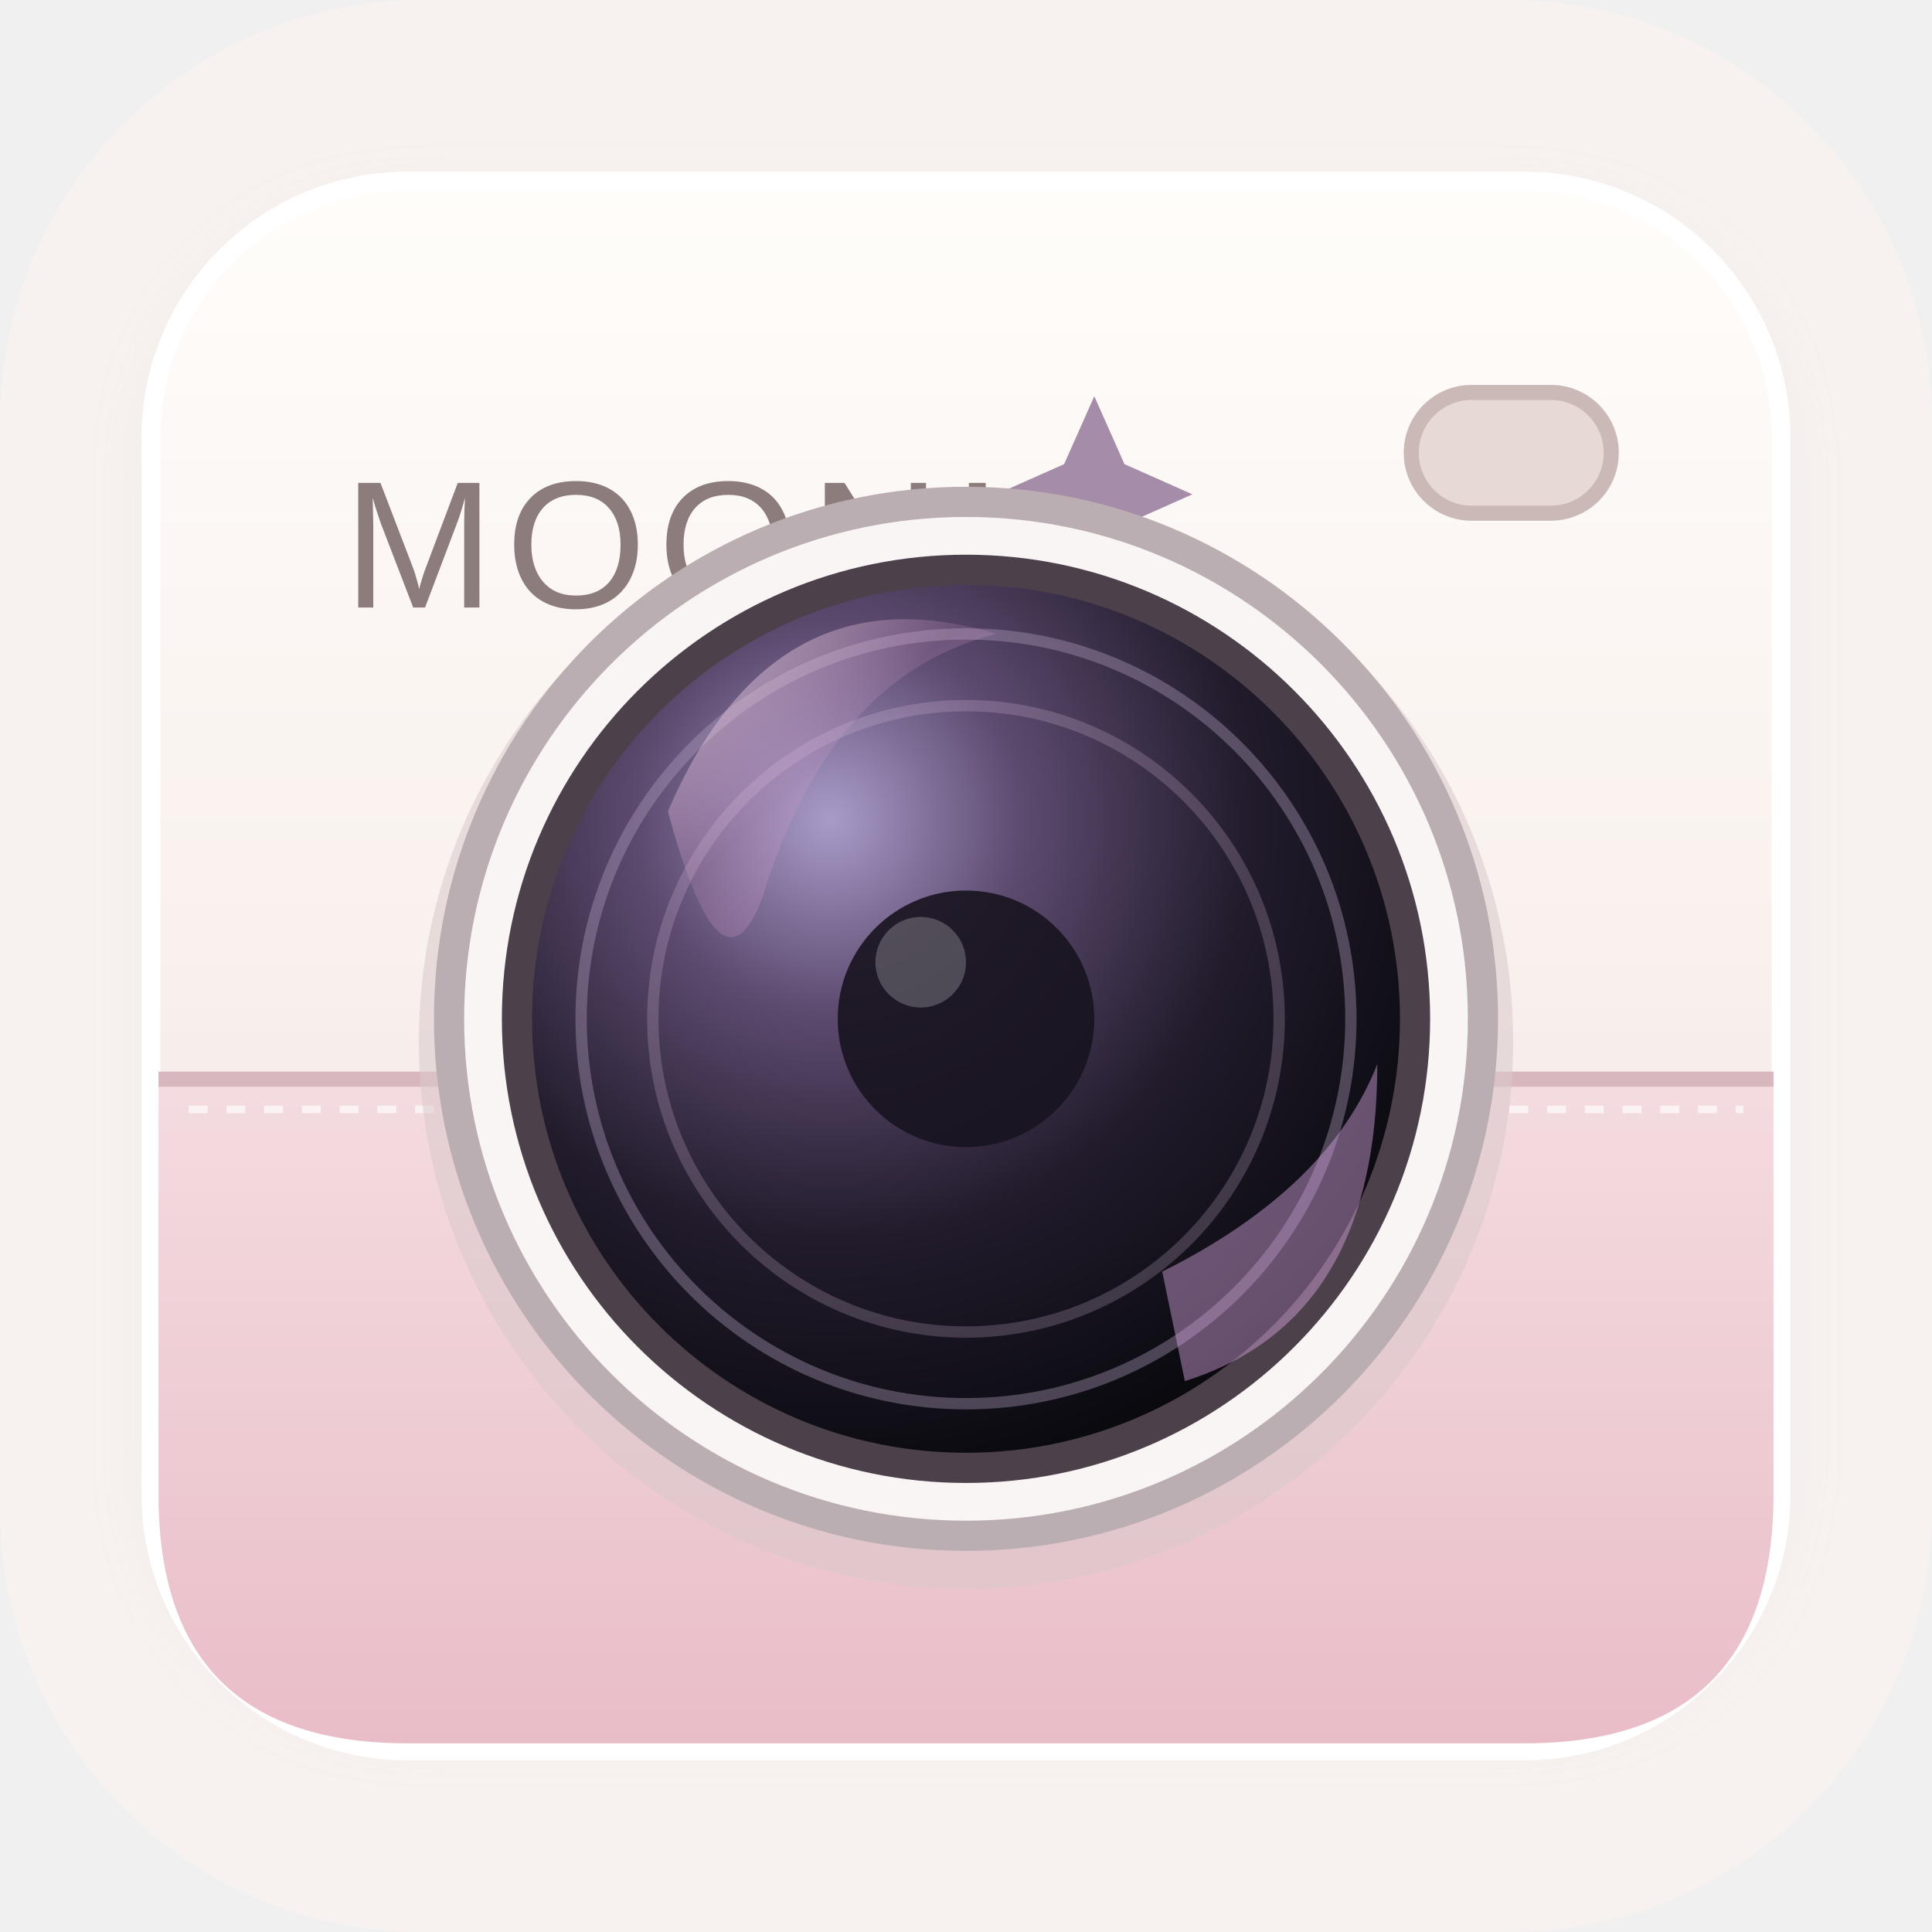
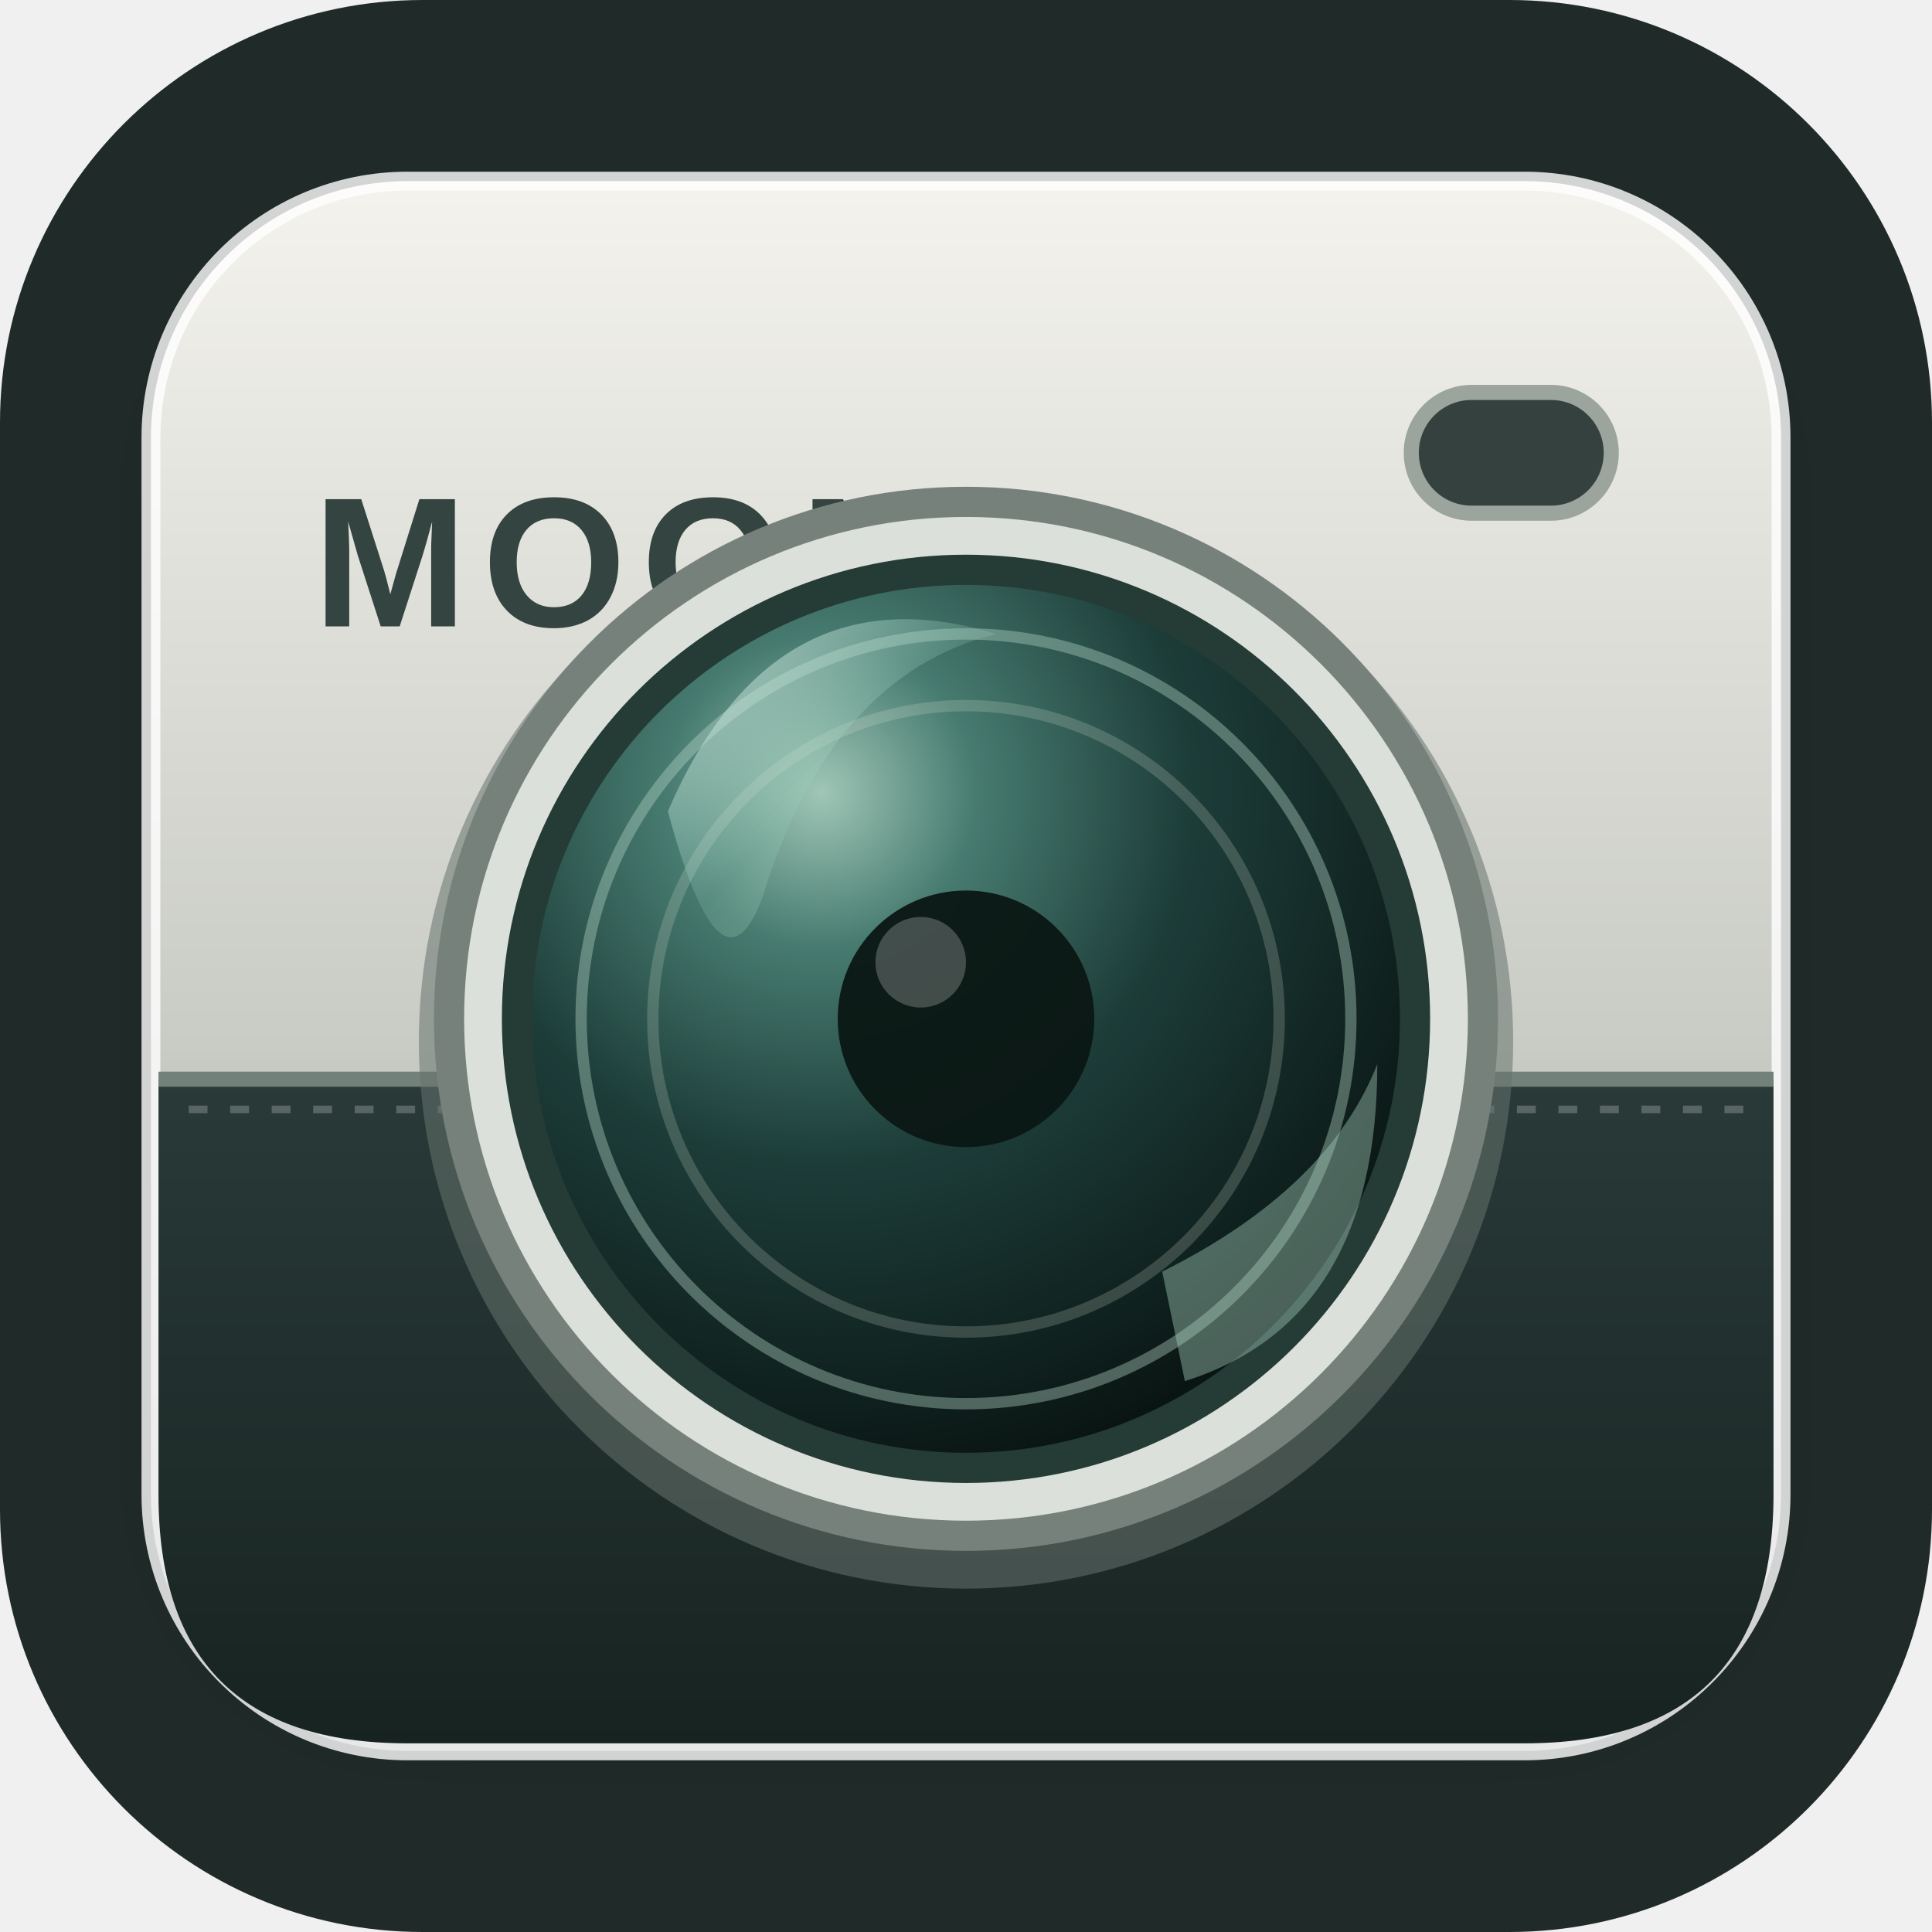
<svg xmlns="http://www.w3.org/2000/svg" viewBox="0 0 512 512">
  <defs>
-     <linearGradient id="body" x2="0" y2="1">
-       <stop stop-color="#fffdfa" />
-       <stop offset=".52" stop-color="#f8f0ed" />
-       <stop offset="1" stop-color="#edcbd2" />
+     <linearGradient id="shell" x2="0" y2="1">
+       <stop stop-color="#f4f3ee" />
+       <stop offset=".55" stop-color="#c9cbc5" />
+       <stop offset="1" stop-color="#858d89" />
    </linearGradient>
-     <linearGradient id="leather" x2="0" y2="1">
-       <stop stop-color="#f4dce0" />
-       <stop offset="1" stop-color="#e9bdc8" />
+     <linearGradient id="panel" x2="0" y2="1">
+       <stop stop-color="#293a38" />
+       <stop offset="1" stop-color="#172321" />
    </linearGradient>
-     <radialGradient id="glass" cx="35%" cy="28%" r="75%">
-       <stop stop-color="#a99bc9" />
-       <stop offset=".28" stop-color="#5d4b70" />
-       <stop offset=".62" stop-color="#211b2b" />
-       <stop offset="1" stop-color="#09090e" />
+     <radialGradient id="glass" cx="34%" cy="25%" r="78%">
+       <stop stop-color="#9fc6b6" />
+       <stop offset=".22" stop-color="#477b70" />
+       <stop offset=".52" stop-color="#1d3d39" />
+       <stop offset="1" stop-color="#091412" />
    </radialGradient>
-     <linearGradient id="shine" x2="1" y2="1">
-       <stop stop-color="#fff" stop-opacity=".85" />
-       <stop offset=".45" stop-color="#e9a9d4" stop-opacity=".2" />
-       <stop offset="1" stop-color="#8e75ba" stop-opacity=".7" />
+     <linearGradient id="glint" x2="1" y2="1">
+       <stop stop-color="#fff" stop-opacity=".9" />
+       <stop offset=".5" stop-color="#9bd4c0" stop-opacity=".25" />
+       <stop offset="1" stop-color="#d5c49c" stop-opacity=".6" />
    </linearGradient>
    <filter id="shadow" x="-30%" y="-30%" width="160%" height="160%">
-       <feGaussianBlur stdDeviation="9" />
+       <feGaussianBlur stdDeviation="10" />
    </filter>
  </defs>
-   <rect width="512" height="512" rx="112" fill="#f7f2ef" />
-   <rect x="44" y="58" width="424" height="396" rx="66" fill="#c9b7b5" opacity=".25" filter="url(#shadow)" />
-   <rect x="40" y="48" width="432" height="416" rx="68" fill="url(#body)" stroke="#fff" stroke-width="5" />
-   <path d="M42 285H470V396Q470 462 404 462H108Q42 462 42 396Z" fill="url(#leather)" />
-   <path d="M42 286H470" stroke="#d9b7be" stroke-width="4" />
-   <path d="M50 294H462" stroke="#fff" stroke-opacity=".65" stroke-width="2" stroke-dasharray="5 5" />
-   <text x="91" y="161" fill="#8c7c7c" font-family="Arial,sans-serif" font-size="48" letter-spacing="3">MOONI</text>
-   <path d="M290 105l8 18 18 8-18 8-8 18-8-18-18-8 18-8z" fill="#a58da9" />
-   <rect x="374" y="104" width="53" height="32" rx="16" fill="#e7d9d5" stroke="#cbb9b8" stroke-width="4" />
-   <circle cx="256" cy="276" r="145" fill="#d9c9cb" opacity=".55" />
-   <circle cx="256" cy="270" r="137" fill="#f9f5f4" stroke="#bbaeb2" stroke-width="8" />
-   <circle cx="256" cy="270" r="119" fill="url(#glass)" stroke="#4c414b" stroke-width="8" />
-   <circle cx="256" cy="270" r="102" fill="none" stroke="#b4a2c1" stroke-opacity=".38" stroke-width="3" />
-   <circle cx="256" cy="270" r="83" fill="none" stroke="#dfc4df" stroke-opacity=".22" stroke-width="3" />
-   <path d="M177 215Q205 150 264 168Q220 179 202 238Q191 267 177 215Z" fill="url(#shine)" opacity=".8" />
-   <path d="M308 337Q352 315 365 282Q365 350 314 366Z" fill="#d6a5df" opacity=".45" />
-   <circle cx="256" cy="270" r="34" fill="#17131f" opacity=".9" />
+   <rect width="512" height="512" rx="112" fill="#202b29" />
+   <rect x="48" y="66" width="416" height="390" rx="64" fill="#000" opacity=".35" filter="url(#shadow)" />
+   <rect x="40" y="48" width="432" height="416" rx="68" fill="url(#shell)" stroke="#fff" stroke-opacity=".8" stroke-width="5" />
+   <path d="M42 286H470V396Q470 462 404 462H108Q42 462 42 396Z" fill="url(#panel)" />
+   <path d="M42 286H470" stroke="#73817b" stroke-width="4" />
+   <path d="M50 294H462" stroke="#d7d9d0" stroke-opacity=".28" stroke-width="2" stroke-dasharray="5 6" />
+   <text x="83" y="166" fill="#344440" font-family="Arial,sans-serif" font-size="49" font-weight="600" letter-spacing="4">MOONI</text>
+   <rect x="374" y="104" width="53" height="32" rx="16" fill="#34413e" stroke="#9ba49d" stroke-width="4" />
+   <circle cx="256" cy="276" r="145" fill="#66736e" opacity=".55" />
+   <circle cx="256" cy="270" r="137" fill="#dce0da" stroke="#77817c" stroke-width="8" />
+   <circle cx="256" cy="270" r="119" fill="url(#glass)" stroke="#253b36" stroke-width="8" />
+   <circle cx="256" cy="270" r="102" fill="none" stroke="#b4d4c5" stroke-opacity=".4" stroke-width="3" />
+   <circle cx="256" cy="270" r="83" fill="none" stroke="#e2e7d9" stroke-opacity=".2" stroke-width="3" />
+   <path d="M177 215Q205 150 264 168Q220 179 202 238Q191 267 177 215Z" fill="url(#glint)" opacity=".8" />
+   <path d="M308 337Q352 315 365 282Q365 350 314 366Z" fill="#a4cdbb" opacity=".42" />
+   <circle cx="256" cy="270" r="34" fill="#0b1714" opacity=".95" />
  <circle cx="244" cy="255" r="12" fill="#fff" opacity=".22" />
</svg>
